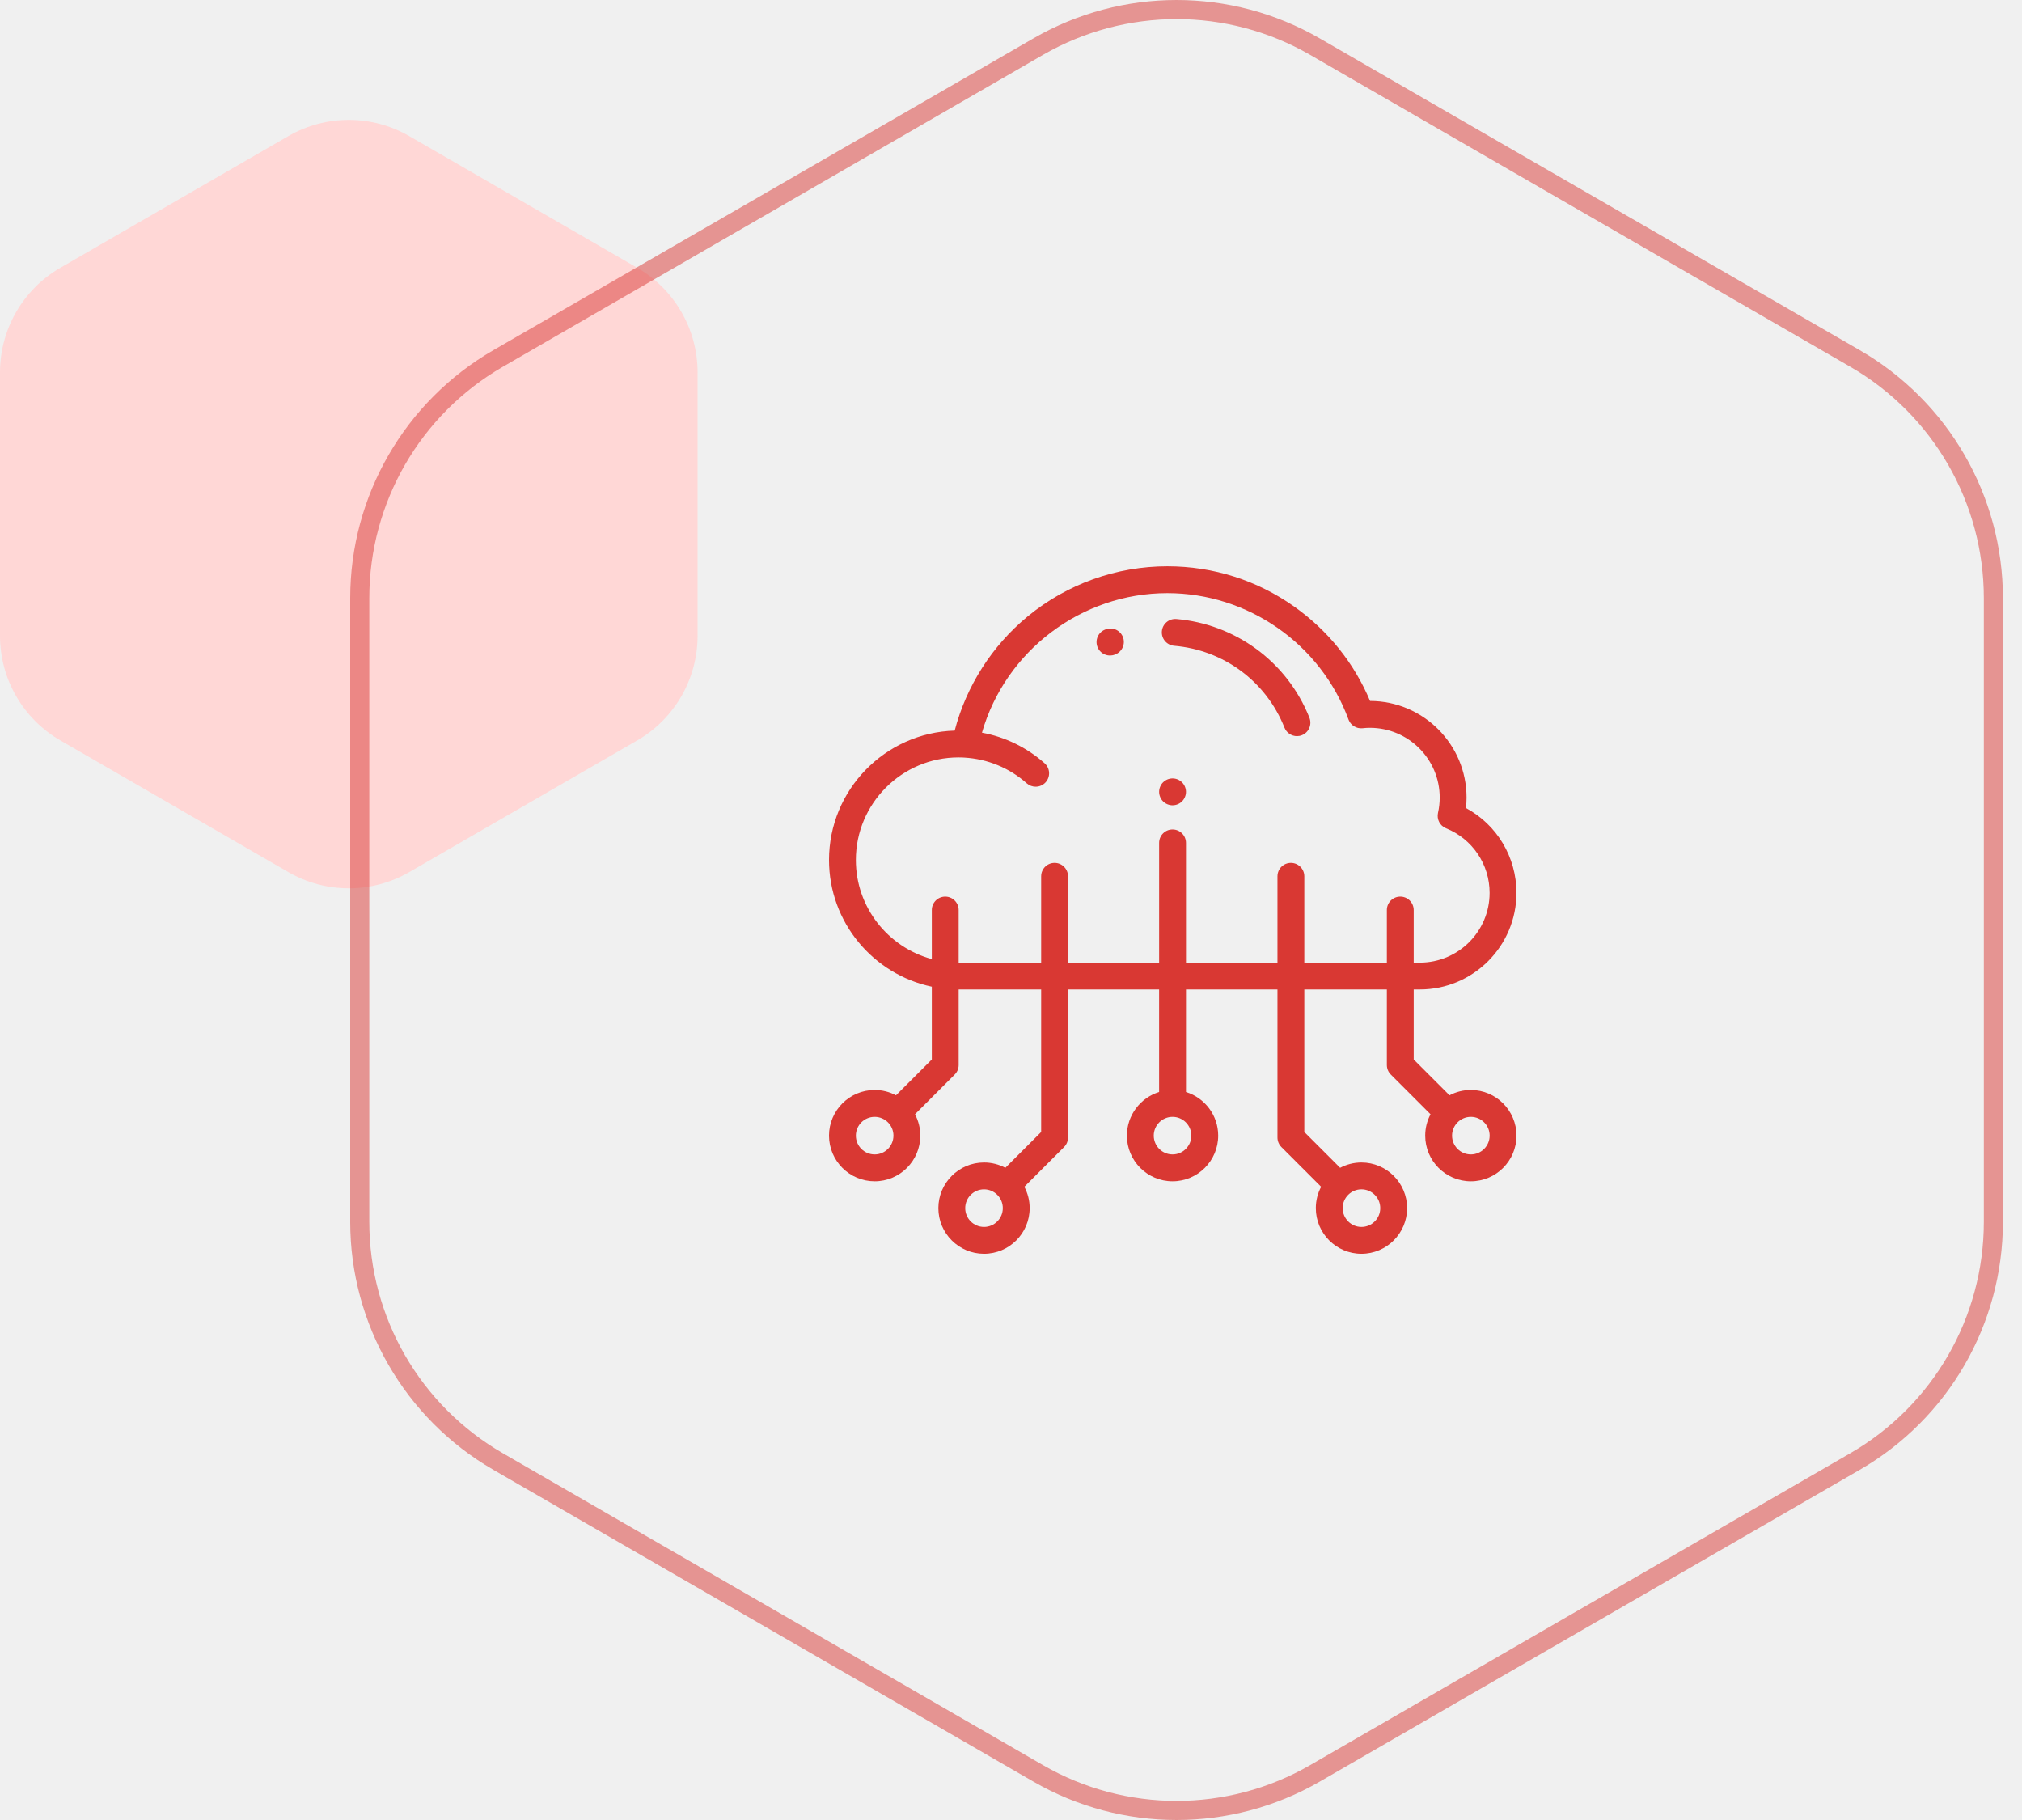
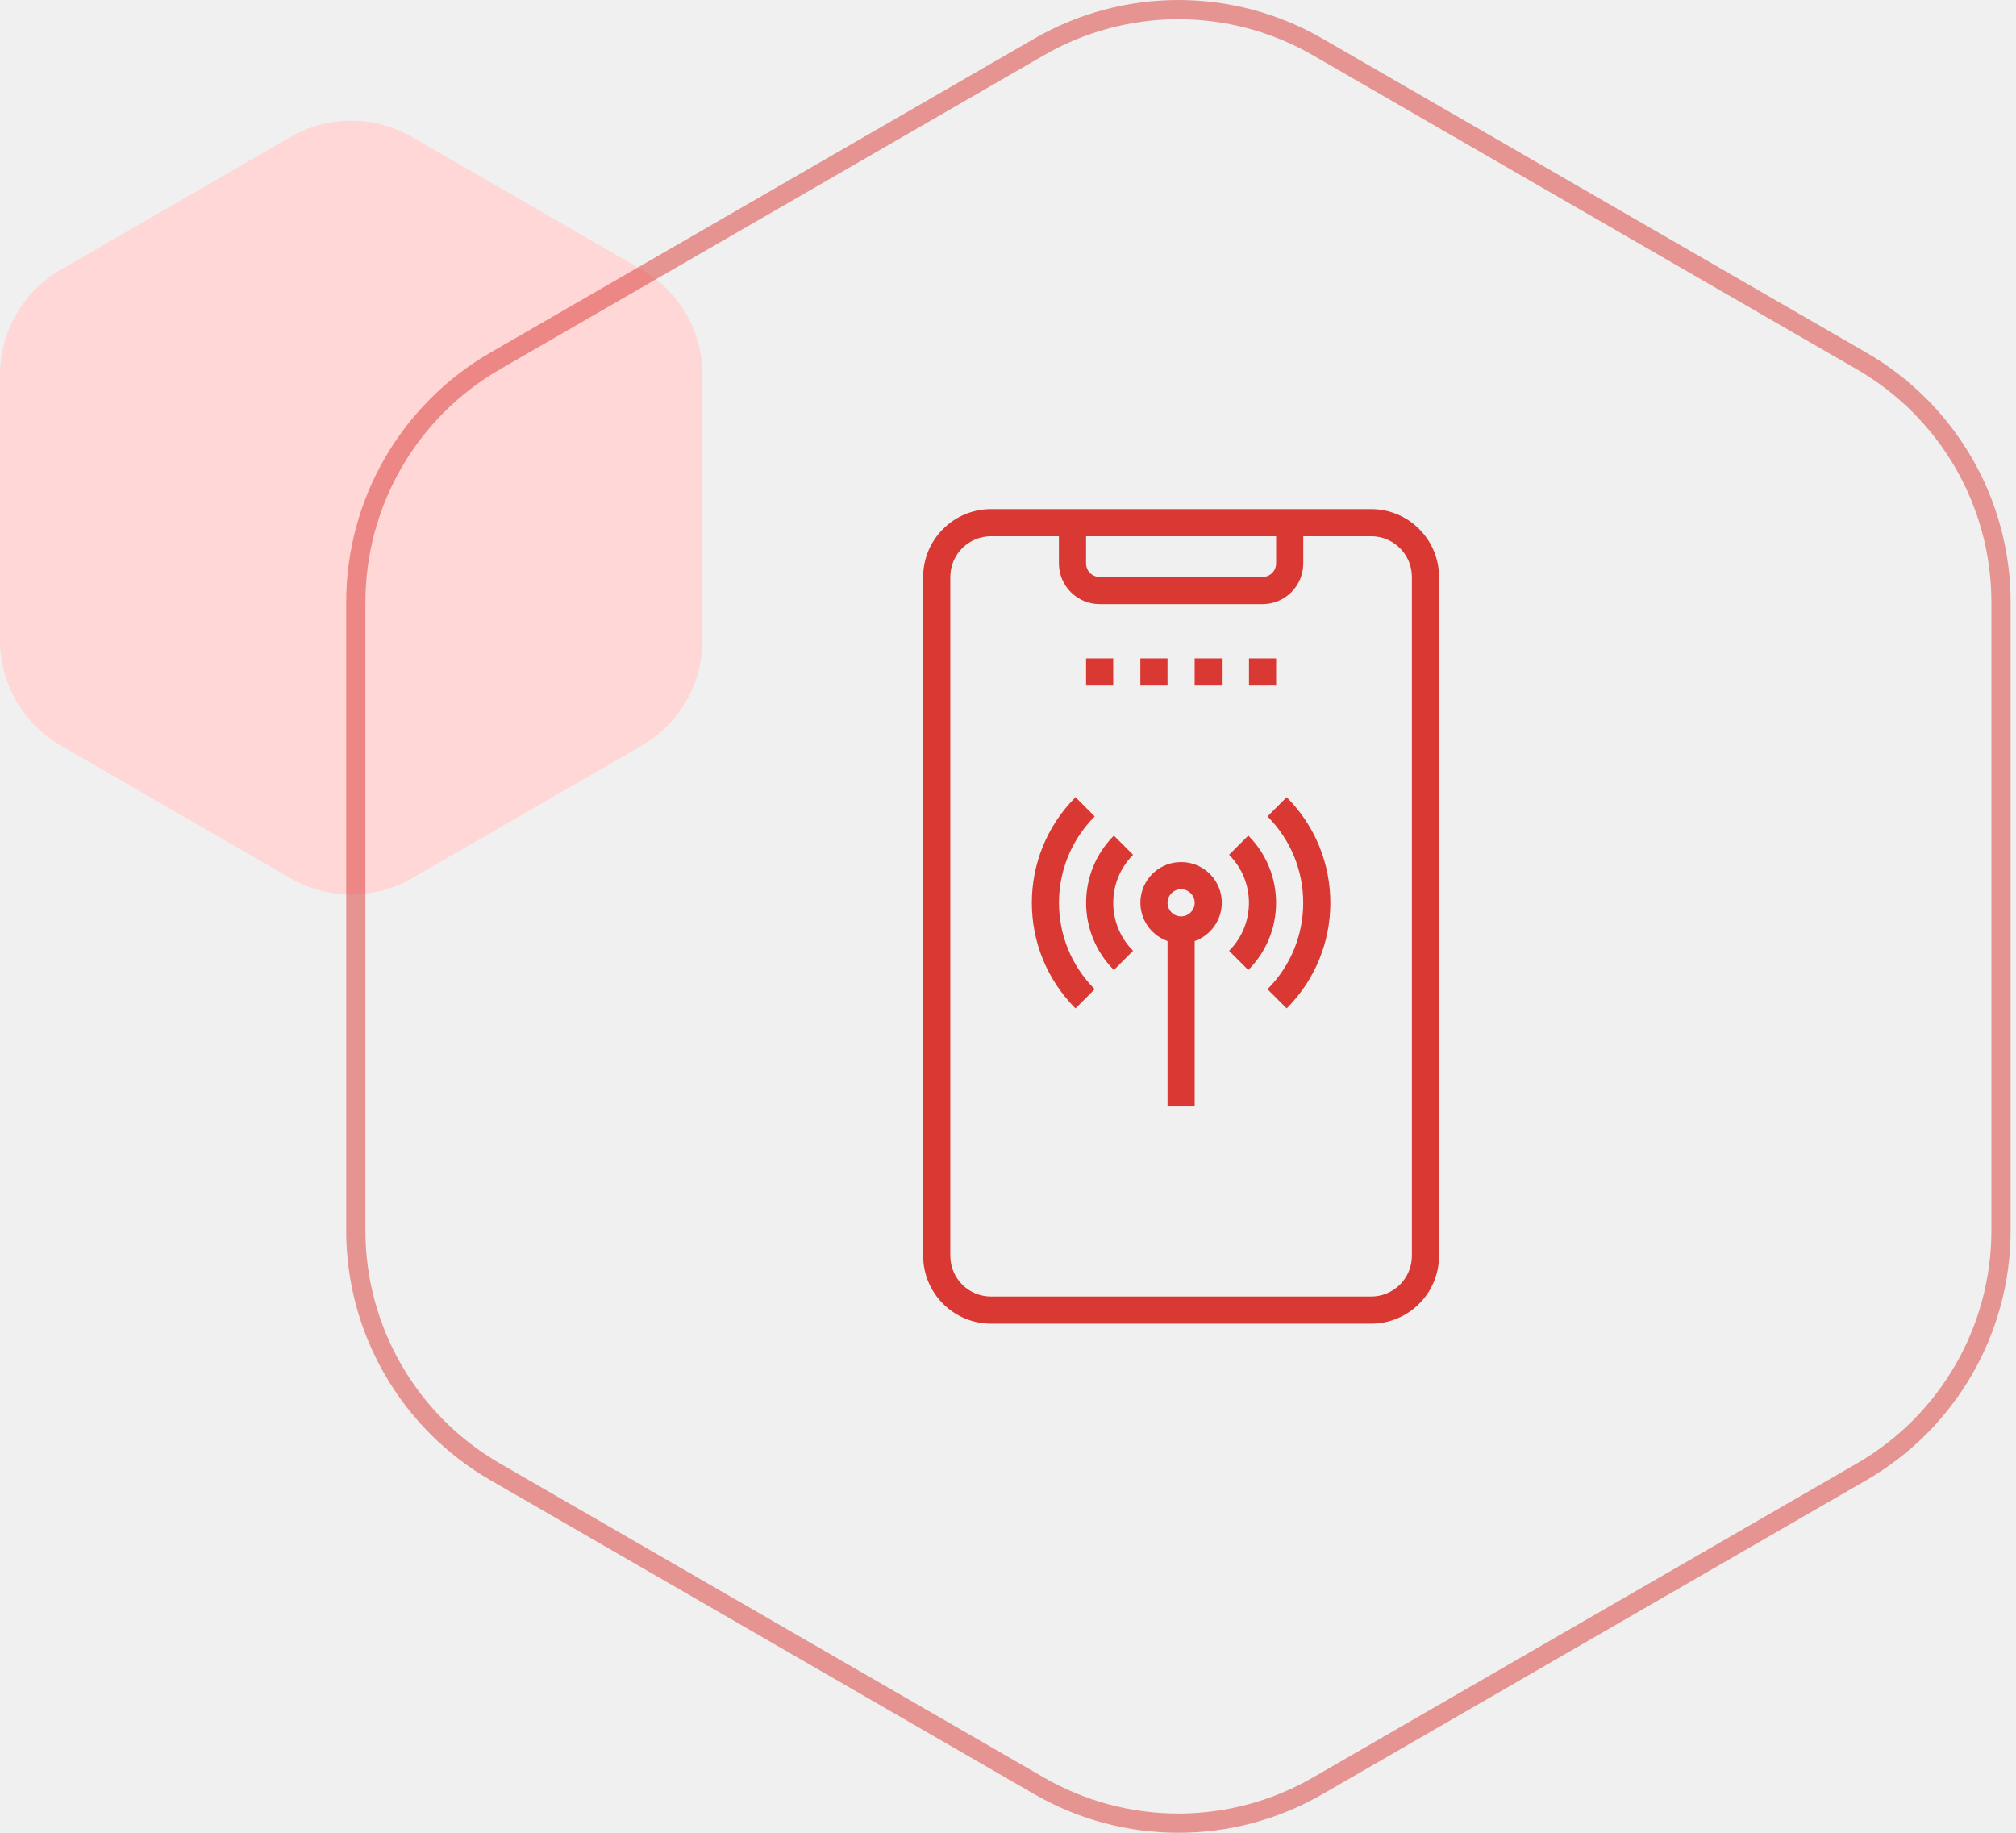
- <svg xmlns="http://www.w3.org/2000/svg" width="100" height="90" viewBox="0 0 100 90" fill="none">
+ <svg xmlns="http://www.w3.org/2000/svg" width="99" height="90" viewBox="0 0 99 90" fill="none">
  <path d="M14.262 6.729C16.111 5.661 18.389 5.661 20.238 6.729L31.512 13.24C33.361 14.308 34.5 16.281 34.5 18.417V31.439C34.5 33.575 33.361 35.548 31.512 36.616L20.238 43.127C18.389 44.195 16.111 44.195 14.262 43.127L2.988 36.616C1.139 35.548 0 33.575 0 31.439V18.417C0 16.281 1.139 14.308 2.988 13.24L14.262 6.729Z" fill="#FFD7D6" />
-   <path opacity="0.5" fill-rule="evenodd" clip-rule="evenodd" d="M91.505 18.136L64.795 2.714C60.707 0.354 55.67 0.354 51.581 2.714L24.871 18.136C20.782 20.496 18.264 24.858 18.264 29.578V60.422C18.264 65.142 20.782 69.504 24.871 71.865L51.581 87.286C55.67 89.646 60.707 89.646 64.795 87.286L91.505 71.865C95.594 69.504 98.112 65.142 98.112 60.422V29.578C98.112 24.858 95.594 20.496 91.505 18.136ZM65.267 1.897C60.886 -0.632 55.49 -0.632 51.11 1.897L24.399 17.318C20.019 19.847 17.32 24.521 17.32 29.578V60.422C17.32 65.479 20.019 70.153 24.399 72.682L51.11 88.103C55.49 90.632 60.886 90.632 65.267 88.103L91.977 72.682C96.358 70.153 99.056 65.479 99.056 60.422V29.578C99.056 24.521 96.358 19.847 91.977 17.318L65.267 1.897Z" fill="#D93833" />
-   <g clip-path="url(#clip0)">
-     <path d="M64.759 35.493C64.215 34.124 63.3 32.943 62.114 32.08C60.96 31.24 59.6 30.732 58.18 30.611C57.814 30.58 57.493 30.851 57.462 31.216C57.431 31.582 57.702 31.903 58.068 31.934C60.524 32.144 62.615 33.695 63.525 35.983C63.629 36.243 63.878 36.402 64.142 36.402C64.224 36.402 64.307 36.387 64.387 36.355C64.728 36.22 64.894 35.834 64.759 35.493Z" fill="#D93833" />
-     <path d="M55.536 31.502C55.402 31.16 55.017 30.991 54.676 31.125L54.65 31.134C54.309 31.27 54.143 31.656 54.278 31.997C54.381 32.257 54.631 32.416 54.895 32.416C54.977 32.416 55.06 32.401 55.14 32.369L55.159 32.362C55.5 32.228 55.669 31.843 55.536 31.502Z" fill="#D93833" />
-     <path d="M58.459 38.688C58.336 38.564 58.164 38.493 57.99 38.493C57.815 38.493 57.644 38.564 57.52 38.688C57.397 38.811 57.326 38.983 57.326 39.157C57.326 39.332 57.397 39.503 57.52 39.627C57.644 39.75 57.815 39.821 57.99 39.821C58.164 39.821 58.336 39.75 58.459 39.627C58.583 39.503 58.654 39.332 58.654 39.157C58.654 38.983 58.583 38.811 58.459 38.688Z" fill="#D93833" />
-     <path d="M72.742 53.9C72.361 53.9 72.002 53.995 71.687 54.163L69.916 52.392V48.93H70.219C72.854 48.93 74.998 46.788 74.998 44.154C74.998 42.382 74.034 40.787 72.501 39.958C72.52 39.785 72.53 39.612 72.53 39.439C72.53 36.807 70.389 34.666 67.757 34.663C66.972 32.793 65.688 31.19 64.02 30.005C62.176 28.695 60.002 28.003 57.733 28.003C55.217 28.003 52.764 28.883 50.826 30.48C49.057 31.938 47.789 33.928 47.215 36.129C43.771 36.23 41 39.062 41 42.528C41 45.605 43.184 48.182 46.084 48.793V52.392L44.313 54.163C43.998 53.995 43.639 53.9 43.258 53.9C42.013 53.9 41 54.913 41 56.157C41 57.402 42.013 58.415 43.258 58.415C44.503 58.415 45.515 57.402 45.515 56.157C45.515 55.776 45.42 55.417 45.252 55.101L47.217 53.136C47.342 53.012 47.412 52.843 47.412 52.667V48.93H51.492V55.977L49.721 57.748C49.406 57.581 49.047 57.485 48.666 57.485C47.421 57.485 46.408 58.498 46.408 59.743C46.408 60.988 47.421 62.001 48.666 62.001C49.91 62.001 50.923 60.988 50.923 59.743C50.923 59.362 50.828 59.002 50.66 58.687L52.625 56.722C52.75 56.597 52.82 56.428 52.82 56.252V48.93H57.325V53.999C56.404 54.284 55.732 55.144 55.732 56.157C55.732 57.402 56.745 58.415 57.989 58.415C59.234 58.415 60.247 57.402 60.247 56.157C60.247 55.144 59.575 54.284 58.654 53.999V48.93H63.178V56.252C63.178 56.428 63.248 56.597 63.373 56.722L65.338 58.687C65.17 59.002 65.075 59.362 65.075 59.743C65.075 60.988 66.088 62.001 67.332 62.001C68.577 62.001 69.59 60.988 69.59 59.743C69.59 58.498 68.577 57.485 67.332 57.485C66.951 57.485 66.592 57.581 66.277 57.748L64.506 55.977V48.93H68.588V52.667C68.588 52.843 68.658 53.012 68.783 53.136L70.748 55.101C70.58 55.417 70.485 55.776 70.485 56.158C70.485 57.403 71.497 58.415 72.742 58.415C73.987 58.415 75 57.403 75 56.158C75 54.913 73.987 53.9 72.742 53.9ZM43.258 57.087C42.745 57.087 42.328 56.67 42.328 56.157C42.328 55.645 42.745 55.228 43.258 55.228C43.77 55.228 44.187 55.645 44.187 56.157C44.187 56.67 43.77 57.087 43.258 57.087ZM48.666 60.673C48.153 60.673 47.736 60.256 47.736 59.743C47.736 59.23 48.153 58.813 48.666 58.813C49.178 58.813 49.595 59.23 49.595 59.743C49.595 60.256 49.178 60.673 48.666 60.673ZM67.332 58.813C67.845 58.813 68.262 59.231 68.262 59.743C68.262 60.256 67.845 60.673 67.332 60.673C66.82 60.673 66.403 60.256 66.403 59.743C66.403 59.23 66.82 58.813 67.332 58.813ZM58.919 56.157C58.919 56.67 58.502 57.087 57.99 57.087C57.477 57.087 57.06 56.67 57.06 56.157C57.06 55.645 57.477 55.228 57.99 55.228C58.502 55.228 58.919 55.645 58.919 56.157ZM69.252 44.338C68.886 44.338 68.588 44.635 68.588 45.002V47.602H64.506V47.602V43.333C64.506 42.967 64.209 42.669 63.842 42.669C63.476 42.669 63.178 42.967 63.178 43.333V47.602H58.654V41.682C58.654 41.315 58.356 41.018 57.99 41.018C57.623 41.018 57.326 41.315 57.326 41.682V47.602H52.82V43.333C52.82 42.967 52.522 42.669 52.156 42.669C51.789 42.669 51.492 42.967 51.492 43.333V47.602H47.412V45.002C47.412 44.635 47.114 44.338 46.748 44.338C46.381 44.338 46.084 44.635 46.084 45.002V47.427C43.923 46.844 42.328 44.869 42.328 42.528C42.328 39.73 44.606 37.454 47.406 37.454H47.406C47.47 37.454 47.533 37.456 47.597 37.458C47.628 37.46 47.66 37.461 47.694 37.463C48.835 37.528 49.922 37.973 50.779 38.736C50.906 38.848 51.063 38.903 51.22 38.903C51.403 38.903 51.586 38.828 51.717 38.681C51.96 38.406 51.936 37.987 51.662 37.743C50.781 36.96 49.709 36.441 48.564 36.231C49.725 32.193 53.471 29.331 57.733 29.331C61.717 29.331 65.317 31.842 66.691 35.58C66.796 35.866 67.081 36.043 67.384 36.012C67.51 35.998 67.634 35.991 67.751 35.991C69.654 35.991 71.202 37.538 71.202 39.439C71.202 39.692 71.174 39.947 71.117 40.198C71.046 40.515 71.214 40.837 71.516 40.959C72.824 41.49 73.67 42.744 73.67 44.154C73.67 46.056 72.122 47.602 70.219 47.602H69.916V45.002C69.916 44.635 69.619 44.338 69.252 44.338ZM72.742 57.087C72.23 57.087 71.813 56.67 71.813 56.157C71.813 55.645 72.23 55.228 72.742 55.228C73.255 55.228 73.672 55.645 73.672 56.157C73.672 56.67 73.255 57.087 72.742 57.087Z" fill="#D93833" />
-   </g>
-   <defs>
-     <clipPath id="clip0">
-       <rect width="34" height="34" fill="white" transform="translate(41 28)" />
-     </clipPath>
-   </defs>
+   <path opacity="0.5" fill-rule="evenodd" clip-rule="evenodd" d="M91.185 18.136L64.474 2.714C60.386 0.354 55.349 0.354 51.261 2.714L24.55 18.136C20.462 20.496 17.944 24.858 17.944 29.578V60.422C17.944 65.142 20.462 69.504 24.55 71.865L51.261 87.286C55.349 89.646 60.386 89.646 64.474 87.286L91.185 71.865C95.273 69.504 97.792 65.142 97.792 60.422V29.578C97.792 24.858 95.273 20.496 91.185 18.136ZM64.946 1.897C60.566 -0.632 55.169 -0.632 50.789 1.897L24.078 17.318C19.698 19.847 17 24.521 17 29.578V60.422C17 65.479 19.698 70.153 24.078 72.682L50.789 88.103C55.169 90.632 60.566 90.632 64.946 88.103L91.657 72.682C96.037 70.153 98.736 65.479 98.736 60.422V29.578C98.736 24.521 96.037 19.847 91.657 17.318L64.946 1.897Z" fill="#D93833" />
+   <path d="M58 42.333C57.027 42.331 56.195 43.032 56.03 43.99C55.865 44.95 56.416 45.887 57.334 46.211V54.333H58.667V46.211C59.585 45.887 60.135 44.95 59.971 43.99C59.806 43.032 58.973 42.331 58 42.333ZM58 45C57.632 45 57.334 44.701 57.334 44.333C57.334 43.965 57.632 43.667 58 43.667C58.368 43.667 58.667 43.965 58.667 44.333C58.667 44.701 58.368 45 58 45Z" fill="#D93833" />
+   <path d="M54.7 41.033C52.881 42.857 52.881 45.81 54.7 47.633L55.643 46.691C54.343 45.388 54.343 43.279 55.643 41.976L54.7 41.033Z" fill="#D93833" />
+   <path d="M61.3 41.033L60.357 41.976C61.657 43.279 61.657 45.388 60.357 46.691L61.3 47.633C63.12 45.81 63.12 42.857 61.3 41.033Z" fill="#D93833" />
+   <path d="M53.758 40.091L52.815 39.148C49.956 42.014 49.956 46.653 52.815 49.519L53.758 48.576C51.418 46.231 51.418 42.435 53.758 40.091Z" fill="#D93833" />
+   <path d="M62.243 40.091C64.582 42.435 64.582 46.231 62.243 48.576L63.185 49.519C66.045 46.653 66.045 42.014 63.185 39.148L62.243 40.091Z" fill="#D93833" />
+   <path d="M67.334 25H48.667C46.827 25.002 45.336 26.493 45.334 28.333V61.667C45.336 63.507 46.827 64.998 48.667 65H67.334C69.174 64.998 70.665 63.507 70.667 61.667V28.333C70.665 26.493 69.174 25.002 67.334 25ZM53.334 26.333H62.667V27.667C62.667 28.035 62.368 28.333 62 28.333H54C53.632 28.333 53.334 28.035 53.334 27.667V26.333ZM69.334 61.667C69.334 62.771 68.438 63.667 67.334 63.667H48.667C47.562 63.667 46.667 62.771 46.667 61.667V28.333C46.667 27.229 47.562 26.333 48.667 26.333H52V27.667C52 28.771 52.896 29.667 54 29.667H62C63.105 29.667 64 28.771 64 27.667V26.333H67.334C68.438 26.333 69.334 27.229 69.334 28.333V61.667Z" fill="#D93833" />
+   <path d="M53.334 32.333H54.667V33.667H53.334V32.333Z" fill="#D93833" />
+   <path d="M56 32.333H57.333V33.667H56V32.333Z" fill="#D93833" />
+   <path d="M58.666 32.333H60V33.667H58.666V32.333Z" fill="#D93833" />
+   <path d="M61.334 32.333H62.667V33.667H61.334V32.333Z" fill="#D93833" />
</svg>
